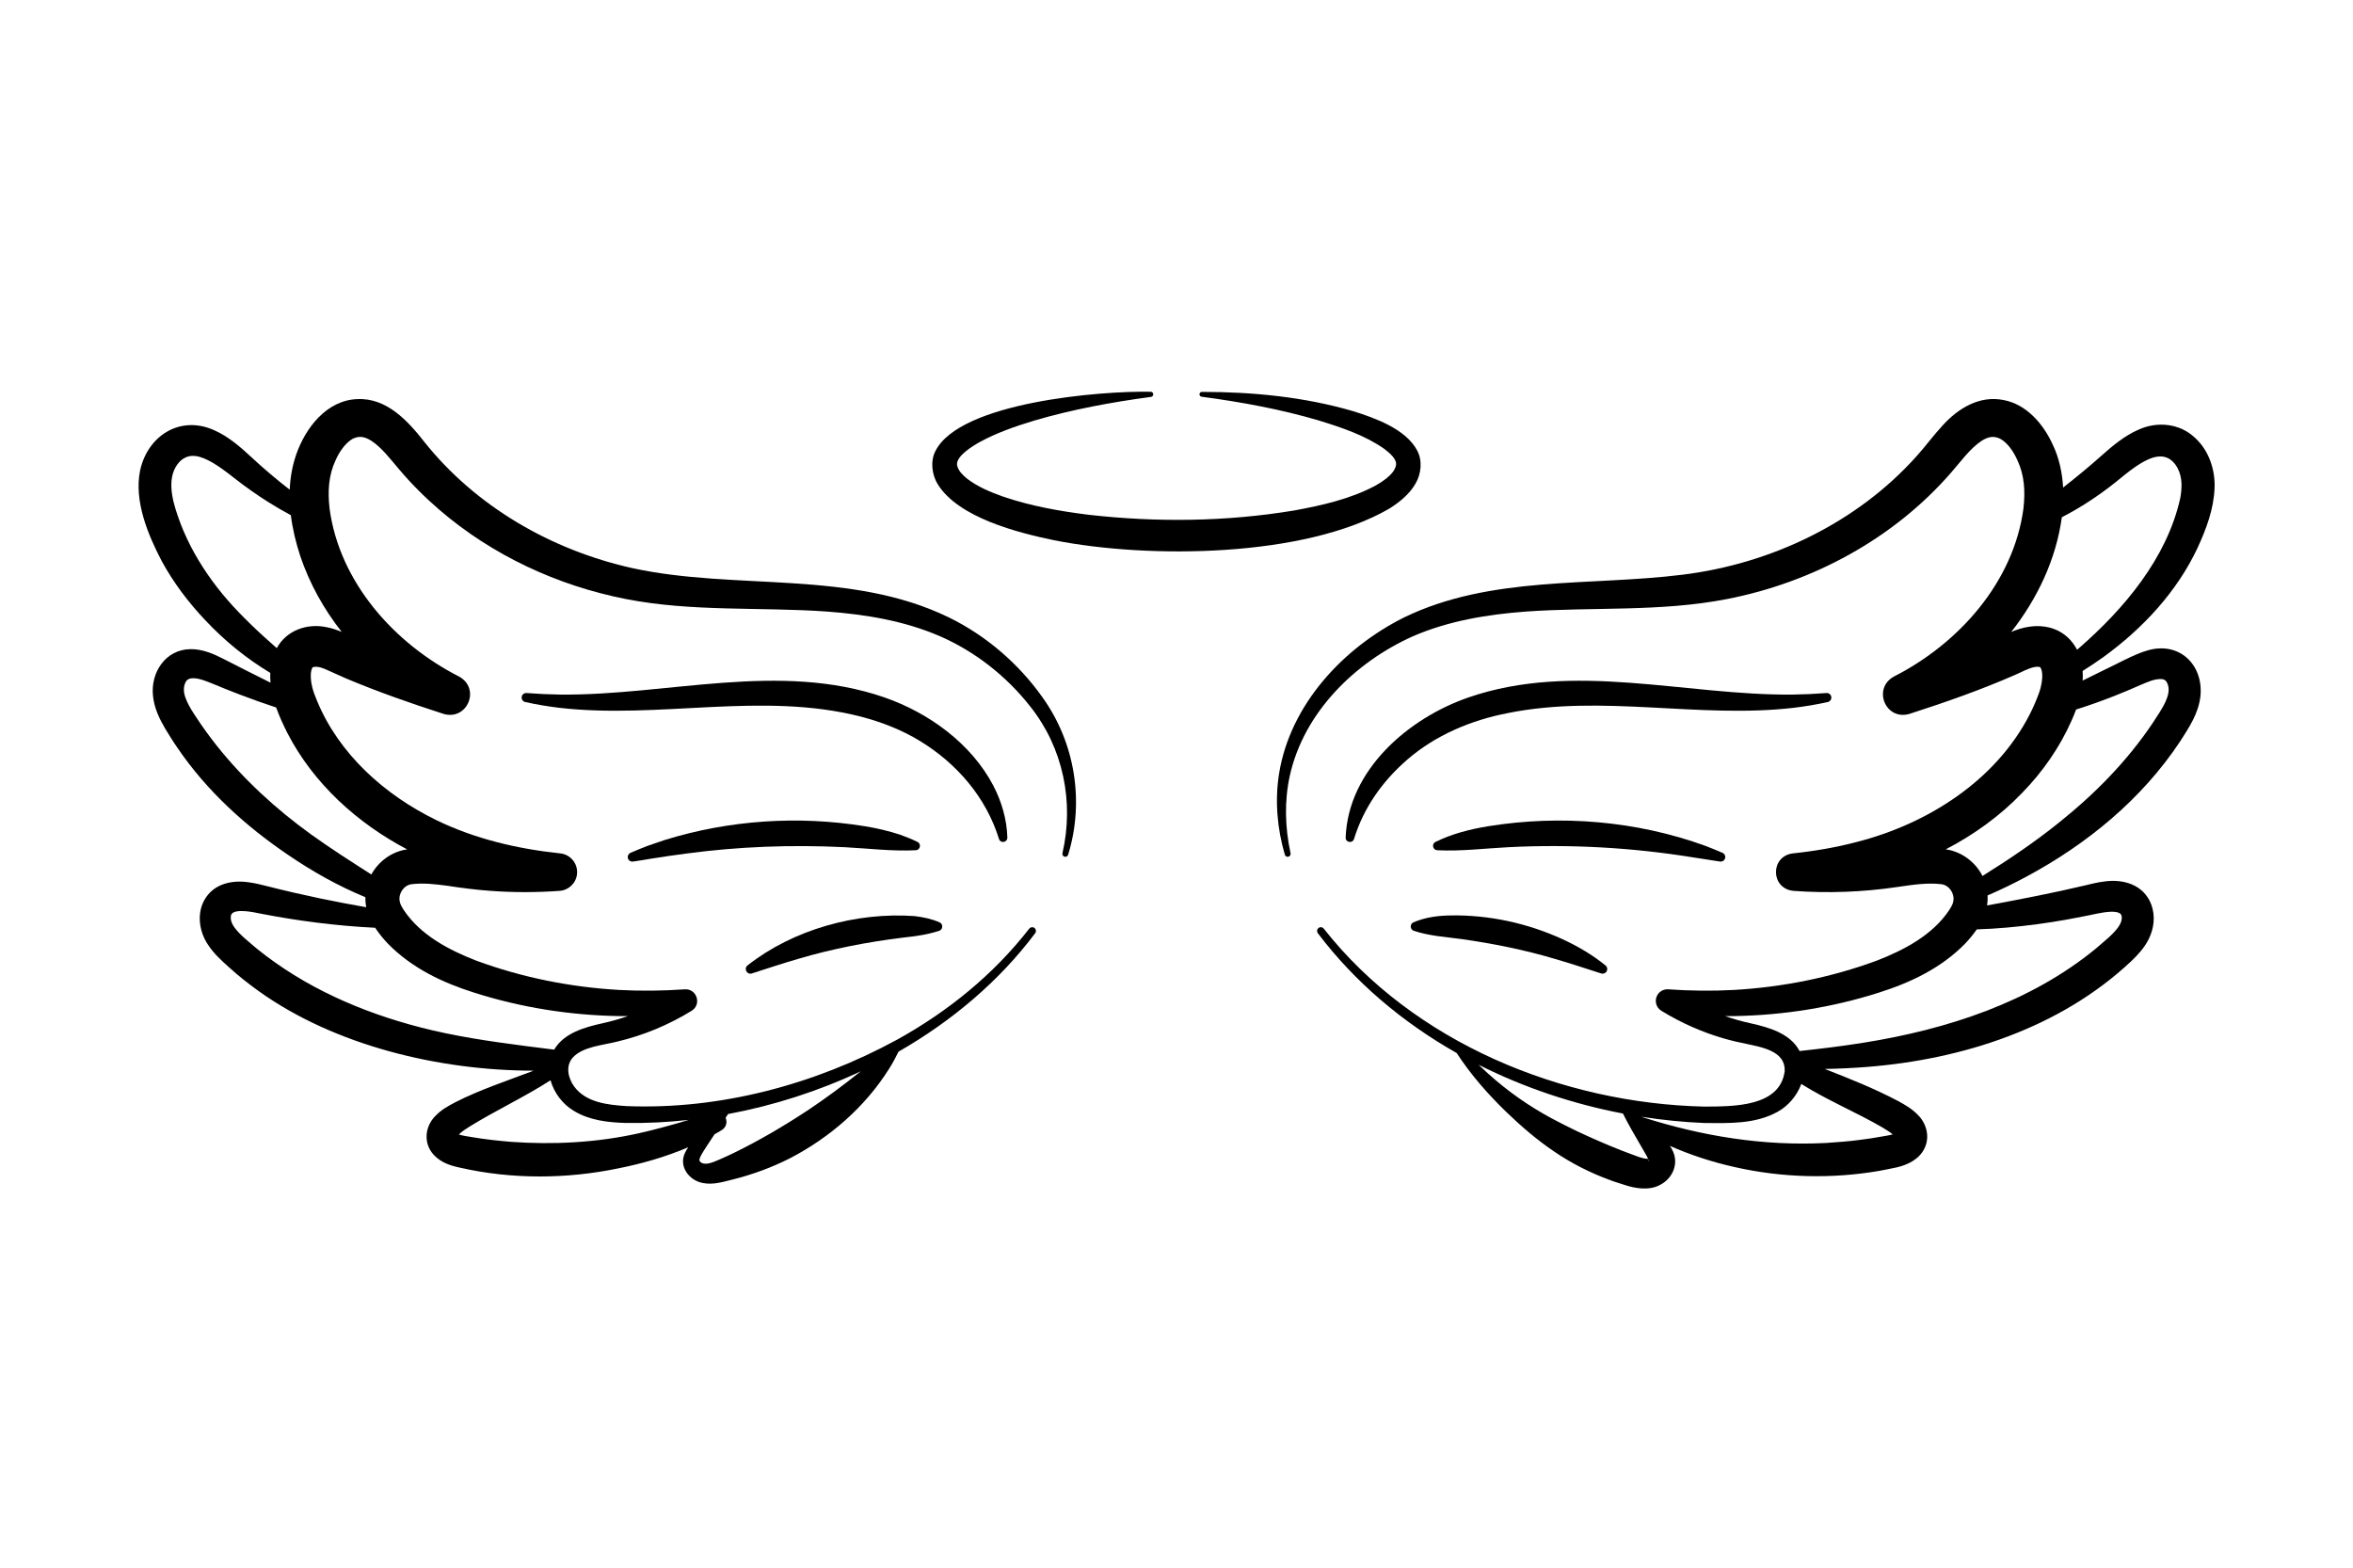
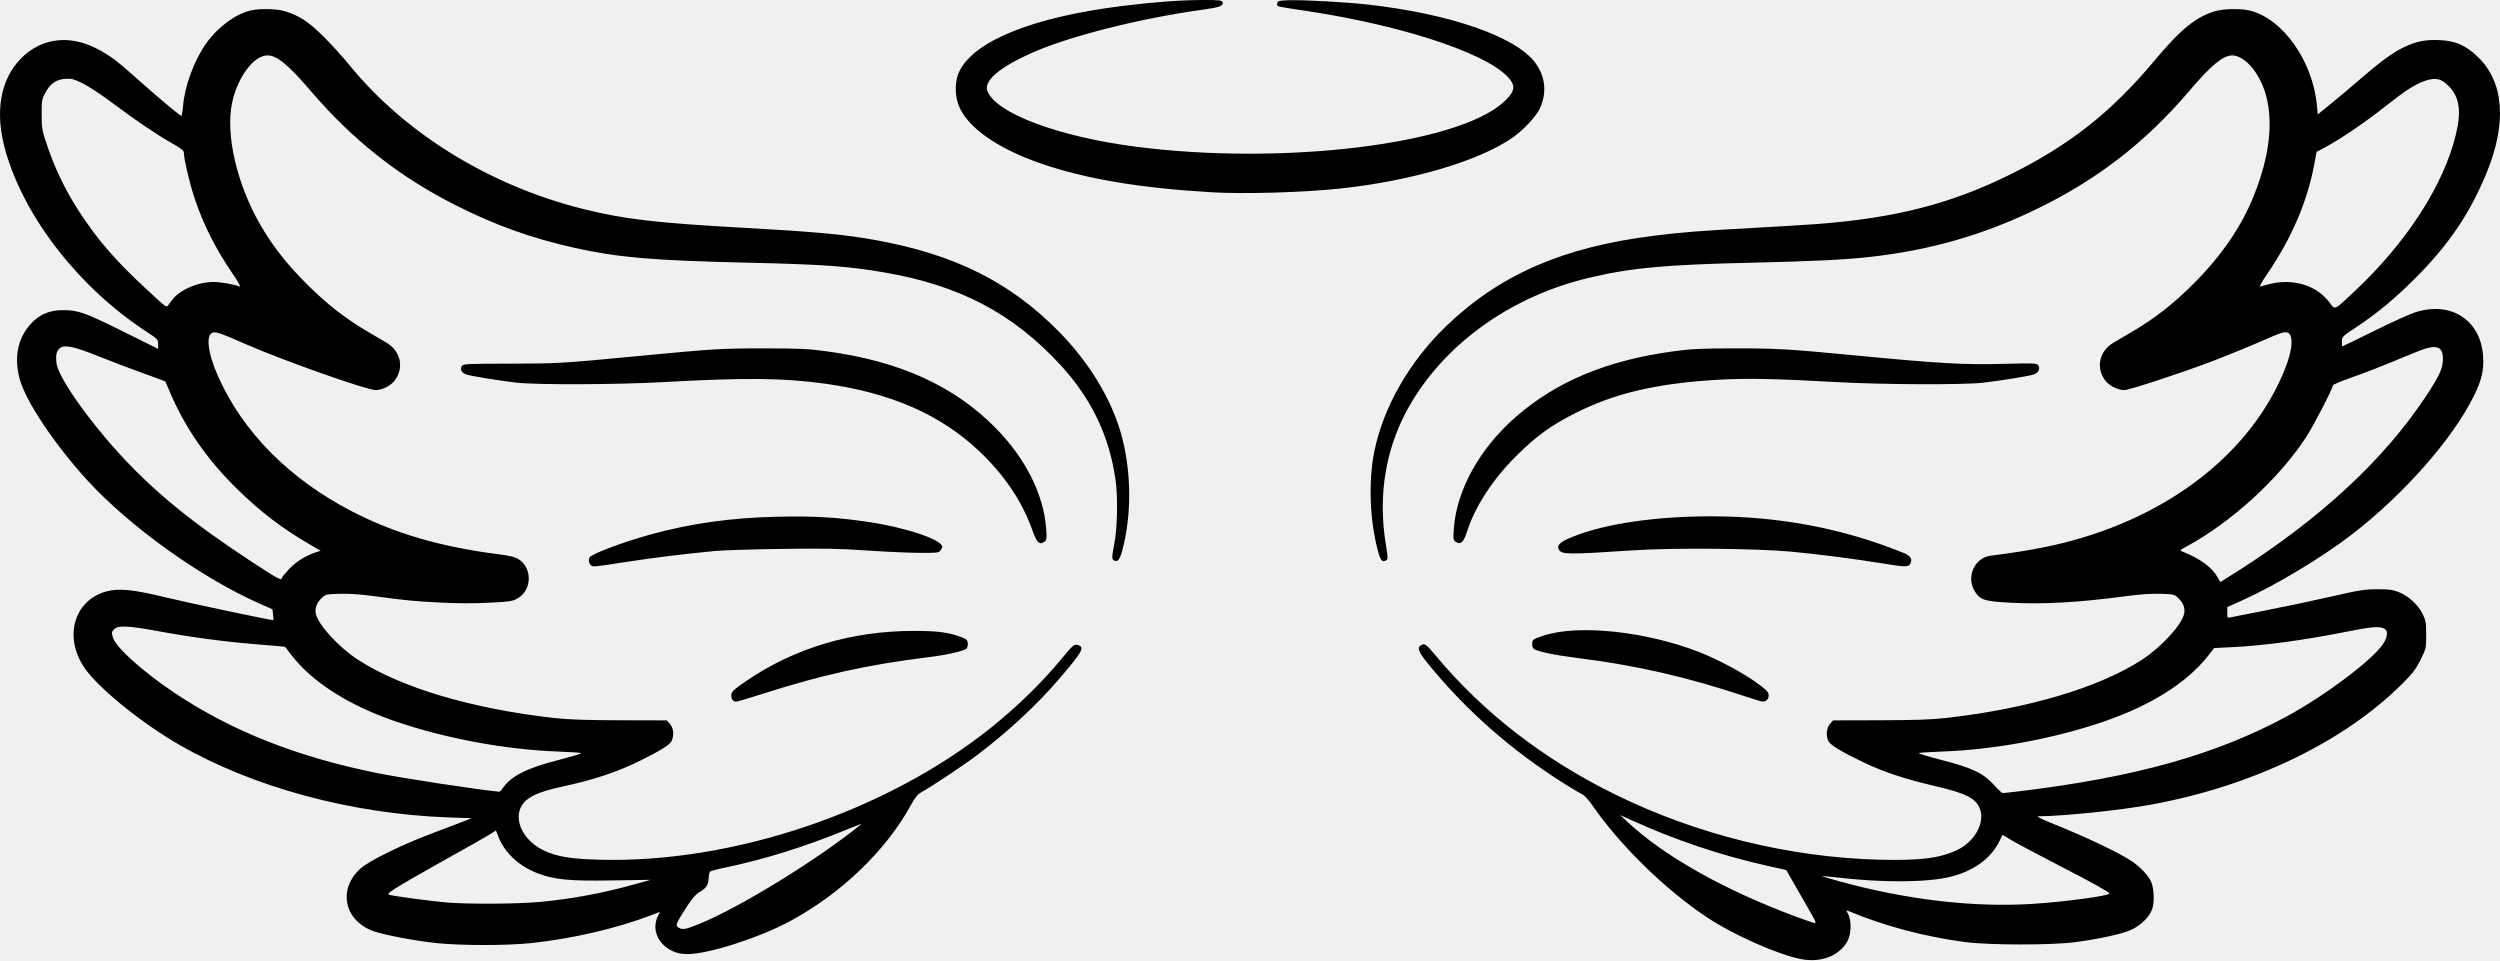
- <svg xmlns="http://www.w3.org/2000/svg" version="1.1" x="0px" y="0px" viewBox="0 0 2200 1466" style="enable-background:new 0 0 2200 1466;" xml:space="preserve">
-   <g id="background">
-     <rect style="fill:#FFFFFF;" width="2200" height="1466" />
-   </g>
-   <g id="Objects">
-     <g>
-       <path d="M887.124,577.254c-92.45-44.876-198.643-24.893-295.997-46.079c-75.612-16.847-146.446-57.628-194.665-118.359    c-15.22-19.354-35.064-41.101-62.657-39.644c-28.677,1.198-48.388,27.214-56.941,52.075c-3.674,10.686-5.53,21.634-5.986,32.62    c-12.399-9.611-24.365-19.749-35.857-30.425c-10.015-9.328-21.605-19.491-35.081-25.339    c-31.581-14.005-61.848,5.238-68.929,37.759c-5.88,28.496,7.305,60.086,20.169,84.699c10.963,20.18,24.958,38.644,40.708,55.293    c17.901,19.092,38.385,35.817,60.814,49.289c-0.123,3.053-0.04,6.114,0.228,9.152c-13.551-6.7-31.103-15.626-43.511-21.972    c-9.272-4.813-20.137-9.567-31.241-9.357c-23.305,0.122-37.518,21.828-35.14,43.644c1.125,11.4,6.055,21.529,11.423,30.683    c3.51,5.797,7.421,12.156,11.303,17.684c27.275,40.305,63.918,73.501,103.725,100.432c22.667,15.451,46.736,29.026,72.112,39.457    c-0.053,3.144,0.213,6.295,0.794,9.385c-14.341-2.519-28.639-5.216-42.903-8.189c-16.372-3.432-32.647-7.146-48.845-11.269    c-5.961-1.484-11.737-3.039-17.962-3.826c-14.585-2.224-31.136,0.744-40.141,14.186c-8.958,13.218-6.769,31.122,1.752,43.88    c5.5,8.528,12.589,14.91,19.9,21.443c8.418,7.766,18.372,15.499,27.665,22.213c71.261,50.943,168.591,74.303,257.042,74.398    c-0.814,0.307-1.625,0.62-2.439,0.925c-23.094,8.76-48.43,17.195-70.508,28.457c-6.92,3.629-13.362,7.118-18.989,13.04    c-9.687,9.807-11.276,25.219-1.727,35.944c7.012,7.608,15.447,10.289,24.706,12.286c48.622,11.055,99.661,10.746,148.409,0.636    c22.193-4.42,44.283-10.781,65.188-19.723c-1.078,1.487-2.146,3.178-3.088,5.205c-6.105,12.745,3.8,25.88,16.699,28.259    c9.522,1.876,18.622-0.983,27.454-3.159c18.709-4.653,37.193-11.392,54.36-20.163c37.079-19.342,69.931-47.839,92.224-83.351    c3.322-5.146,6.19-10.603,8.884-16.12c49.908-28.603,94.169-65.881,127.818-110.819c1.132-1.522,0.847-3.681-0.658-4.85    c-1.525-1.185-3.722-0.91-4.907,0.615c-33.292,42.9-76.265,77.68-123.669,103.877c-76.804,41.817-165.122,65.508-252.74,62.065    c-17.65-1.149-37.971-3.277-49.063-18.284c-5.798-8.019-8.206-19.227-1.443-26.963c9.419-10.493,28.217-11.594,41.94-15.144    c24.416-5.778,47.827-15.54,69.214-28.678c9.73-5.887,5.045-20.824-6.271-20.125c-20.516,1.425-41.09,1.694-61.57,0.573    c-45.455-2.608-90.532-11.619-133.237-27.315c-25.779-9.99-52.344-23.963-67.883-47.248c-1.605-2.607-3.462-5.353-3.92-8.417    c-1.304-7.117,3.756-14.849,11.041-15.876c11.17-1.38,22.419-0.027,33.689,1.49c13.172,1.991,26.608,3.779,39.891,4.691    c21.612,1.629,43.347,1.602,64.976,0.032c8.333-0.598,15.302-7.088,16.211-15.687c1.04-9.75-6.14-18.481-15.903-19.36    c-40.122-4.273-79.609-13.527-115.868-31.193c-48.019-23.473-90.693-61.497-111.278-111.394c-1.656-4.052-3.314-8.124-4.411-12.37    c-1.445-5.567-2.289-13.813-0.234-18.181c0.273-0.589,0.455-0.711,0.508-0.778c0.044-0.072,0.132-0.081,0.513-0.275    c4.983-1.219,11.001,1.79,15.685,3.909c3.996,1.886,11.138,5.06,15.107,6.754c29.977,12.574,60.295,23.219,91.193,33.145    c22.121,6.404,34.831-23.643,14.423-34.943c-60.674-30.873-111.898-88.281-121.104-157.142c-1.799-16.171-0.961-31.05,5.7-45.241    c3.474-7.805,9.02-15.935,15.768-19.816c6.129-3.101,11.216-2.237,17.58,1.742c9.623,6.268,17.731,17.009,25.632,26.284    c11.603,13.816,24.481,26.63,38.126,38.373c49.416,42.479,110.405,70.821,174.187,83.3    c62.125,12.187,125.941,7.313,188.241,11.733c36.324,2.737,72.282,8.673,105.623,23.116    c32.904,14.381,62.205,37.473,84.318,65.698c30.693,38.549,41.133,89.232,30.061,137.162c-0.62,3.4,4.167,4.75,5.344,1.349    c15.236-49.663,6.513-104.455-23.872-146.931C952.408,620.464,922.012,594.345,887.124,577.254z M427.365,1062.616    c-0.074,0.34-0.179,0.619-0.26,0.669C426.987,1063.397,427.059,1063.101,427.365,1062.616z M755.04,1038.276    c-22.24,14.641-45.523,28.333-69.489,39.993c-3.901,1.971-8.287,3.77-12.288,5.617c-3.404,1.529-7.61,3.336-10.788,3.926    c-2.749,0.646-6.188,0.306-7.923-1.71c-0.746-0.813-0.721-1.434-0.401-2.784c1.378-4.291,5.774-10.103,8.403-14.399    c1.806-2.777,3.641-5.546,5.488-8.311c2.273-1.28,4.532-2.584,6.76-3.941c4.529-2.913,5.269-7.749,3.617-11.547    c0.769-1.156,1.525-2.316,2.287-3.474c42.523-7.939,84.612-21.415,124.125-39.992    C788.71,1014.55,772.212,1026.849,755.04,1038.276z M536.621,1038.701c14.64,8.961,32.181,10.794,48.614,11.281    c19.441,0.286,39.136-0.697,58.87-2.888c-15.606,4.692-31.249,9.027-47.139,12.589c-39.135,8.678-79.682,10.81-119.459,7.914    c-11.824-1.037-23.939-2.278-35.653-4.306c-4.834-0.857-9.115-1.283-12.861-2.565c2.79-2.794,6.724-5.251,10.001-7.348    c24.152-14.966,51.489-27.707,75.758-43.318C517.992,1021.881,526.26,1032.628,536.621,1038.701z M443.425,928.143    c43.436,13.821,88.925,21.053,134.428,21.881c3.088,0.042,6.175,0.048,9.261,0.034c-7.943,2.735-16.05,5.017-24.283,6.816    c-16.001,3.567-35.647,8.989-44.682,24.542c-9.539-1.208-27.452-3.476-27.452-3.476c-32.855-4.294-65.732-9.075-97.806-17.384    c-55.595-14.384-108.275-37.628-152.658-73.475c-7.273-6.316-15.664-12.542-21.275-20.26c-0.953-1.408-1.729-2.717-2.323-4.251    c-1.049-2.571-1.049-5.479-0.623-6.819c1.31-4.453,9.372-4.057,13.653-3.781c4.797,0.337,10.421,1.581,15.261,2.519    c16.84,3.242,33.795,5.998,50.808,8.114c18.269,2.31,36.632,3.97,55.025,4.857c3.604,5.448,7.797,10.552,12.196,15.136    C385.204,905.235,413.784,918.784,443.425,928.143z M380.698,794.192c-0.693,0.103-1.385,0.207-2.076,0.327    c-13.232,2.416-24.994,11.358-31.424,23.113c-19.015-12.171-37.865-24.17-56.213-37.349c-33.064-23.812-63.604-51.9-88.662-83.496    c-6.435-8.225-12.931-16.992-18.613-25.777c-3.214-4.732-6.737-10.32-8.883-15.127c-2.394-5.385-3.724-10.165-2.323-15.548    c1.008-2.984,1.864-4.44,4.086-5.514c6.352-2.334,15.569,1.887,22.143,4.407c8.296,3.449,16.606,6.861,25.017,10.021    c11.19,4.281,22.845,8.452,34.468,12.262c2.941,8.266,6.665,16.303,10.59,24.086C293.153,732.684,334.119,769.7,380.698,794.192z     M319.503,590.86c-4.516-1.898-9.138-3.523-14.195-4.45c-18.185-3.857-37.404,2.934-46.54,19.594    c-8.366-7.34-16.573-14.735-24.508-22.464c-7.371-7.199-14.81-14.772-21.55-22.575c-13.401-15.357-25.286-32.545-34.614-50.631    c-4.503-8.935-8.664-18.297-11.802-27.779c-5.683-16.075-11.103-37.855,2.042-51.28c9.075-8.573,19.583-4.878,30.535,1.377    c6.479,3.781,12.981,8.76,19.748,14.018c10.503,8.294,21.505,16.025,32.828,23.164c6.704,4.163,13.533,8.142,20.486,11.878    c1.608,12.999,4.766,25.826,8.774,38.106C289.416,545.669,302.769,569.558,319.503,590.86z" />
-       <path d="M934.031,784.426c1.413,4.438,7.845,3.367,7.825-1.258c-0.424-16.726-5.25-33.304-12.891-48.166    c-20.647-39.639-60.358-68.433-102.003-82.913c-98.458-33.971-202.518-1.683-303.281-2.658    c-10.451-0.155-20.899-0.636-31.364-1.448c-2.08-0.163-4.018,1.224-4.487,3.319c-0.514,2.297,0.931,4.576,3.229,5.091    c10.495,2.349,21.133,4.106,31.828,5.398c93.851,10.844,189.516-15.469,282.055,8.264c19.38,5.096,38.184,12.341,55.294,22.831    C894.565,713.835,921.915,745.373,934.031,784.426z" />
-       <path d="M789.56,792.121c21.978,1.138,44.61,3.963,66.654,2.846c4.243-0.143,5.396-5.894,1.669-7.748    c-5.227-2.58-10.594-4.719-16.02-6.67c-10.889-3.632-22.073-6.209-33.4-8.039c-62.142-10.078-126.792-5.75-186.923,12.867    c-4.074,1.336-12.15,4.094-16.195,5.546c-5.322,2.077-10.611,4.21-15.839,6.468c-1.724,0.745-2.816,2.574-2.543,4.524    c0.328,2.396,2.601,4.038,4.977,3.628c5.574-0.78,11.088-1.684,16.568-2.645c4.079-0.57,12.439-1.853,16.486-2.532    c5.514-0.693,10.997-1.459,16.461-2.263C690.604,791.497,740.067,789.687,789.56,792.121z" />
-       <path d="M702.917,910.18c14.683-4.701,28.929-9.471,43.297-13.617c32.094-9.505,64.878-15.803,98.064-19.896    c11.43-1.222,22.69-2.706,33.772-6.358c3.674-1.106,3.97-6.398,0.431-7.914c-7.491-3.283-15.351-4.87-23.375-5.854    c-54.266-3.86-113.319,12.372-156.24,46.162C695.186,905.752,698.423,911.586,702.917,910.18z" />
-       <path d="M2054.794,511.976c8.089-17.628,15.014-35.946,15.769-55.677c0.719-17.118-5.398-35.343-18.413-47.072    c-14.164-13.373-34.97-15.411-52.309-7.66c-13.584,5.78-25.347,15.898-35.61,25c-11.457,10.232-23.228,19.862-35.259,29.272    c-0.806-14.066-3.873-28.296-10.055-40.846c-8.536-18.574-24.127-36.867-45.477-40.933c-22.723-4.643-42.689,7.845-56.96,23.559    c-9.021,9.693-15.826,19.29-24.436,28.809c-55.664,62.308-135.952,100.677-218.736,110.894    c-86.485,10.847-179.37,0.653-260.434,39.932c-57.079,28.47-106.591,81.577-116.971,146.085    c-4.067,25.493-1.693,51.554,5.393,75.796c0.404,1.369,1.804,2.226,3.223,1.924c1.49-0.318,2.44-1.783,2.122-3.273    c-5.181-23.867-5.935-48.761-0.676-72.558c13.142-59.237,60.926-106.039,115.054-130.303    c33.337-14.444,69.299-20.379,105.623-23.116c62.298-4.42,126.117,0.455,188.241-11.732    c79.818-15.559,155.458-56.301,209.115-117.919c8.993-10.24,17.903-22.843,28.83-30.037c6.353-3.944,11.447-4.841,17.58-1.742    c6.766,3.825,12.312,11.993,15.768,19.815c6.663,14.188,7.495,29.076,5.7,45.241c-9.201,68.85-60.434,126.282-121.11,157.142    c-20.206,11.062-7.973,41.345,14.43,34.943c33.454-10.797,66.478-22.315,98.742-36.438c5.824-2.445,11.858-6.06,18.025-7.34    c2.196-0.361,4.194-0.66,5.731,0.245c2.84,4.365,1.736,13.076,0.274,18.958c-0.483,1.923-1.108,3.867-1.809,5.714    c-2.443,6.656-5.364,13.35-8.602,19.663c-31.731,61.677-95.339,102.008-161.406,118.886c-19.535,5.156-39.656,8.589-60.012,10.721    c-21.106,2.783-20.785,32.85,0.582,35.022c32.439,2.378,65.11,1.161,97.273-3.613c13.6-1.967,27.701-4.248,41.283-2.601    c7.294,1.037,12.334,8.747,11.041,15.876c-0.456,3.065-2.313,5.812-3.92,8.417c-15.538,23.281-42.104,37.265-67.883,47.247    c-42.704,15.697-87.783,24.707-133.237,27.315c-20.484,1.119-41.063,0.856-61.583-0.576c-3.943-0.262-7.886,1.651-10.042,5.28    c-3.056,5.145-1.361,11.794,3.785,14.849c18.337,11.264,38.15,20.04,58.823,25.961c6.719,1.966,13.962,3.579,20.716,4.944    c14.893,3.186,36.545,6.914,35.679,25.466c-4.414,33.707-48.354,32.902-74.648,33.162    c-133.615-2.903-272.474-59.893-356.329-166.402c-3.056-3.514-8.047,0.365-5.57,4.232c34.863,46.142,79.623,83.624,129.87,112.086    c13.234,20.352,29.342,38.647,46.818,55.534c13.771,13.226,28.636,26.016,44.505,36.685c15.881,10.85,33.627,19.83,51.711,26.443    c4.382,1.725,9.323,3.12,13.826,4.61c9.902,3.305,22.63,5.514,32.821,0.244c11.917-5.773,18.277-19.733,12.33-32.02    c-0.788-1.745-1.709-3.277-2.702-4.697c19.396,8.546,39.741,15.18,60.571,19.815c44.103,9.996,90.758,11.277,135.497,3.498    c4.733-0.946,11.557-2.168,16.232-3.26c9.942-2.337,20.691-7.343,25.652-17.527c5.355-10.576,2.15-23.019-5.565-30.981    c-5.681-6.049-12.087-9.69-19.041-13.498c-22.271-11.736-45.315-20.927-68.519-29.975c13.043-0.215,26.086-0.819,39.086-1.853    c89.564-6.977,180.972-36.348,247.43-98.885c6.176-5.852,12.365-12.612,16.328-20.576c4.997-10.047,6.428-21.545,2.423-32.467    c-7.078-18.66-26.302-24.068-44.146-21.45c-6.273,0.741-12.073,2.268-18.074,3.688c-29.489,7.016-60.764,13.019-91.268,18.668    c0.464-3.094,0.613-6.235,0.45-9.357c12.395-5.346,24.566-11.242,36.451-17.646c56.497-30.333,107.695-72.263,143.508-126.28    c8.438-13.168,17.303-26.201,19.083-42.645c2.757-29.569-20.153-51.13-49.454-42.534c-12.125,3.326-30.228,13.542-41.543,18.758    c-6.379,3.155-12.77,6.291-19.156,9.456c0.178-2.971,0.188-5.966-0.032-8.987c6.571-4.101,13.019-8.419,19.32-12.921    C2003.185,587.898,2035.478,553.343,2054.794,511.976z M1884.136,589.389c-1.215,0.465-2.446,0.972-3.684,1.494    c24.436-31.104,41.933-67.844,47.305-107.232c3.455-1.782,6.876-3.63,10.253-5.558c15.54-8.851,30.318-19.18,44.12-30.547    c6.617-5.416,13.012-10.459,19.377-14.302c7.528-4.412,16.031-8.466,24.31-5.391c4.378,1.638,8.142,5.787,10.29,10.099    c4.507,8.62,4.091,18.436,2.357,27.901c-12.462,56.039-52.496,103.501-94.947,140.378c-0.499,0.434-1.006,0.864-1.507,1.297    c-4.473-8.671-11.817-15.846-21.266-19.31C1908.698,583.566,1895.569,585.158,1884.136,589.389z M1539.792,1083.484    c-3.542-0.186-7.903-1.838-11.828-3.32c-4.023-1.558-8.482-3.066-12.451-4.709c-13.634-5.281-27.552-11.491-40.769-17.663    c-7.724-3.757-16.497-8.061-23.996-12.14c-21.309-11.427-41.241-25.485-59.278-41.726c-3.063-2.747-6.075-5.562-9.065-8.405    c42.498,21.433,88.316,36.717,135.007,45.637c5.124,10.371,11.053,20.306,16.778,30.235c0,0,4.569,7.899,4.569,7.899    c0.819,1.396,1.626,2.822,2.154,4.167C1540.62,1083.445,1540.108,1083.584,1539.792,1083.484z M1541.121,1085.279    c-0.188-0.29-0.116-0.983-0.082-1.313c0.008-0.048,0.012-0.082,0.018-0.122c0.151,0.425,0.274,0.842,0.351,1.244    C1541.466,1085.569,1541.251,1085.596,1541.121,1085.279z M1772.182,1063.569c-0.033-0.069-0.044-0.152-0.072-0.225    C1772.276,1063.625,1772.29,1063.741,1772.182,1063.569z M1769.101,1060.243c0.165,0.136,0.318,0.271,0.475,0.406    c-0.244,0.073-0.49,0.146-0.752,0.216c-2.433,0.707-6.94,1.309-10.753,2.019c-5.468,1.085-12.211,1.979-17.736,2.709    c-9.797,1.448-22.884,2.392-32.78,3.075c-58.662,3.059-116.248-6.302-172.411-24.3c-0.061-0.055-0.123-0.109-0.184-0.164    c19.563,3.058,39.224,5.009,58.805,5.826c23.016,0.129,47.354,1.133,68.334-10.549c9.928-5.467,18.101-15.106,22.061-25.998    c24.539,15.439,51.431,26.439,76.259,40.927C1763.225,1056.122,1766.688,1058.209,1769.101,1060.243z M1961.437,854.089    c5.338-1.006,18.507-3.584,21.798,1.1c1.577,3.599-0.288,8.242-2.518,11.419c-5.52,7.728-13.931,13.918-21.107,20.284    c-61.463,50.505-139.451,75.613-217.12,88.027c-19.909,3.192-39.871,5.625-59.93,7.792c-8.679-16.532-28.953-22.182-45.39-25.837    c-8.231-1.799-16.337-4.081-24.279-6.816c3.085,0.014,6.171,0.008,9.257-0.034c45.503-0.828,90.991-8.061,134.428-21.881    c29.638-9.361,58.223-22.906,80.468-45.547c3.988-4.157,7.818-8.734,11.185-13.612c18.832-0.595,37.618-2.333,56.296-4.826    C1923.626,861.673,1942.582,858.026,1961.437,854.089z M1976.894,650.707c8.368-3.283,16.643-6.798,24.861-10.435    c6.585-2.74,12.358-5.537,19.097-5.373c3.549,0.341,4.885,1.866,6.178,5.593c1.445,5.241,0.122,9.937-2.176,15.255    c-2.914,6.598-8.142,14.112-12.243,20.445c-23.87,35.525-53.857,66.041-87.616,92.997c-22.461,18.103-46.541,34.346-71.421,49.852    c-6.554-13.11-19.739-22.904-34.327-24.895c26.432-13.763,50.795-31.285,71.551-52.93c19.018-19.531,34.974-42.347,46.031-67.385    c1.532-3.434,2.97-6.916,4.272-10.438C1953.199,659.625,1965.157,655.304,1976.894,650.707z" />
-       <path d="M1677.112,661.792c10.694-1.292,21.333-3.049,31.828-5.398c2.037-0.454,3.484-2.347,3.319-4.488    c-0.181-2.347-2.231-4.103-4.578-3.921c-10.465,0.81-20.912,1.293-31.363,1.447c-100.781,0.976-204.809-31.312-303.281,2.658    c-56.383,19.482-112.497,67.781-114.893,131.079c-0.079,4.703,6.501,5.584,7.814,1.294c9.128-29.542,26.727-54.174,49.593-74.031    c26.575-23.105,59.936-37.086,94.308-43.714C1498.094,648.916,1588.158,672.12,1677.112,661.792z" />
-       <path d="M1608.06,805.542c1.904,0.33,3.866-0.665,4.667-2.523c0.938-2.171-0.062-4.691-2.233-5.629    c-5.228-2.258-10.517-4.392-15.839-6.468c-64.552-23.436-135.378-29.324-203.118-18.412c-17.025,2.792-33.872,7.041-49.42,14.709    c-3.828,1.897-2.469,7.601,1.67,7.748c22.06,1.116,44.678-1.708,66.654-2.846c57.778-2.937,115.649,0.318,172.783,9.567    C1591.241,802.77,1600.064,804.445,1608.06,805.542z" />
-       <path d="M1460.738,878.056c-32.44-14.806-68.257-22.672-103.965-22.137c-12.028,0.157-24.098,1.657-35.255,6.477    c-3.538,1.494-3.242,6.795,0.431,7.914c14.434,4.847,29.919,5.732,44.841,7.763c29.463,4.24,58.42,9.977,86.995,18.491    c14.361,4.145,28.599,8.912,43.276,13.61c1.649,0.54,3.535,0.043,4.696-1.383c1.509-1.853,1.229-4.579-0.624-6.087    C1488.86,892.713,1475.109,884.704,1460.738,878.056z" />
-       <path d="M1323.409,452.276c5.448-9.096,6.735-21.726,1.563-31.166c-10.661-20.09-39.575-30.327-59.897-36.691    c-45.821-13.351-93.793-18.004-141.328-18.005c-2.778,0.045-3.057,4.118-0.282,4.512c36.983,4.95,73.901,11.704,109.579,22.212    c21.257,6.585,43.145,13.808,61.284,26.603c4.647,3.619,12.039,9.47,10.885,15.337c-1.162,5.2-4.692,8.648-9.16,12.388    c-2.97,2.356-6.356,4.572-10.004,6.577c-23.263,12.459-50.188,18.56-76.209,23.286c-63.363,10.5-128.429,11.219-192.199,3.961    c-26.91-3.355-53.974-8.167-79.604-16.904c-12.15-4.308-23.88-9.2-33.811-16.812c-4.409-3.638-7.8-6.985-9.238-11.957    c-0.029-0.196-0.105-0.593-0.15-0.785c-0.011-0.195-0.055-0.586-0.083-0.778c0.079-8.171,14.304-16.811,21.433-20.834    c15.679-8.533,33.187-14.65,50.469-19.861c35.657-10.532,72.57-17.297,109.538-22.271c2.906-0.419,2.689-4.717-0.302-4.79    c-47.243-0.975-178.097,9.87-201.195,55.247c-5.168,9.609-3.256,22.702,2.056,31.204c19.369,31.259,74.683,45.3,108.588,52.341    c88.226,17.545,234.52,16.365,313.479-29.454C1308.237,469.734,1317.653,462.298,1323.409,452.276z" />
-     </g>
+ <svg xmlns="http://www.w3.org/2000/svg" version="1.1" id="svg140" width="1941.654" height="745.707" viewBox="0 0 1941.654 745.707">
+   <defs id="defs144" />
+   <g id="g146" transform="translate(-129.1817,-366)">
+     <path style="fill:#000000" d="m 1528.625,1111.008 c -17.895,-3.222 -53.195,-18.858 -74.125,-32.833 -32.209,-21.505 -67.096,-55.619 -88.408,-86.449 -2.823,-4.083 -6.281,-7.947 -7.685,-8.587 -1.404,-0.64 -7.357,-4.161 -13.23,-7.826 -41.81,-26.091 -78.258,-58.23 -108.09,-95.314 -6.354,-7.898 -7.397,-11.229 -4.074,-13.007 2.741,-1.467 3.865,-0.654 11.074,8.007 36.879,44.308 83.791,80.643 139.413,107.984 63.556,31.24 135.082,48.891 205.5,50.712 31.558,0.816 47.181,-1.178 60.685,-7.748 13.277,-6.46 21.244,-21.067 17.252,-31.633 -3.147,-8.33 -10.828,-12.228 -35.31,-17.923 -23.234,-5.404 -39.222,-10.711 -55.144,-18.303 -17.082,-8.145 -25.889,-13.492 -27.291,-16.569 -2.003,-4.397 -1.478,-10.076 1.223,-13.215 l 2.414,-2.806 36.336,-0.091 c 26.914,-0.067 40.226,-0.527 51.336,-1.773 63.438,-7.112 118.939,-23.596 152.211,-45.207 15.28,-9.925 31.261,-27.432 32.87,-36.01 0.799,-4.259 -0.769,-8.266 -4.717,-12.052 -2.853,-2.736 -3.481,-2.883 -13.677,-3.196 -7.041,-0.216 -16.097,0.4 -26.545,1.806 -36.553,4.92 -64.196,6.488 -90.282,5.119 -19.559,-1.026 -22.996,-2.08 -27.121,-8.313 -7.397,-11.177 -0.8,-26.577 12.085,-28.214 17.869,-2.27 29.225,-4.072 42.009,-6.666 83.795,-17.005 150.725,-63.69 181.218,-126.403 8.71,-17.913 12.094,-31.262 9.569,-37.75 -1.424,-3.661 -4.603,-3.577 -13.62,0.361 -16.883,7.373 -34.044,14.445 -47.5,19.572 -23.665,9.018 -64.23,22.318 -67.999,22.294 -4.758,-0.03 -11.033,-3.038 -14.207,-6.81 -8.086,-9.61 -5.522,-23.263 5.608,-29.865 2.253,-1.337 9.153,-5.4 15.333,-9.029 17.031,-10.002 31.284,-21.166 46.869,-36.708 21.735,-21.675 37.154,-44.094 46.896,-68.184 16.871,-41.722 16.548,-77.298 -0.906,-99.5 -4.552,-5.79 -11.082,-9.902 -15.661,-9.86 -7.25,0.065 -16.289,7.519 -33.205,27.382 -34.453,40.455 -72.216,69.576 -120.097,92.613 -40.82,19.64 -81.147,31.188 -127.132,36.406 -20.189,2.291 -44.216,3.489 -92,4.586 -68.786,1.579 -94.778,4.004 -127.874,11.927 -58.449,13.992 -108.558,49.096 -136.784,95.825 -20.004,33.118 -26.945,71.345 -20.257,111.561 1.559,9.374 1.607,10.944 0.357,11.735 -3.272,2.07 -4.665,0.348 -6.95,-8.586 -6.071,-23.736 -7.007,-53.268 -2.407,-75.93 7.02,-34.581 27.528,-70.219 56.189,-97.642 41.526,-39.731 90.536,-61.01 160.736,-69.785 21.961,-2.745 35.137,-3.784 77.489,-6.109 20.075,-1.102 42.575,-2.473 50,-3.046 60.61,-4.679 103.555,-15.729 149.5,-38.469 45.911,-22.723 78.52,-48.428 111.624,-87.989 20.889,-24.964 32.485,-34.4 47.808,-38.904 6.151,-1.808 19.305,-2.069 26.041,-0.517 25.816,5.949 49.417,38.983 52.642,73.684 l 0.661,7.112 10.014,-8.109 c 5.508,-4.46 15.458,-12.84 22.112,-18.621 16.163,-14.043 26.259,-21.42 34.918,-25.515 9.786,-4.627 16.562,-5.961 27.781,-5.469 12.213,0.536 20.156,4.038 29.494,13.006 20.303,19.496 22.752,51.249 6.932,89.874 -12.868,31.419 -29.237,55.683 -55.002,81.535 -16.271,16.326 -29.933,27.669 -46.751,38.815 -10.443,6.921 -10.726,7.208 -10.75,10.859 -0.014,2.062 0.172,3.75 0.412,3.75 0.24,0 11.338,-5.403 24.661,-12.007 13.323,-6.604 27.775,-13.129 32.115,-14.5 27.908,-8.816 50.826,6.241 52.523,34.507 0.641,10.671 -1.147,18.271 -7.173,30.5 -16.597,33.676 -54.893,77.039 -95.562,108.205 -22.807,17.478 -58.515,38.922 -83.748,50.295 l -12.203,5.5 -0.025,4.269 c -0.023,3.915 0.162,4.227 2.225,3.763 1.238,-0.278 13.95,-2.791 28.25,-5.583 14.3,-2.792 37.025,-7.599 50.5,-10.682 21.727,-4.971 25.745,-5.607 35.5,-5.617 9.034,-0.009 12.019,0.388 16.702,2.223 7.523,2.948 14.989,9.779 18.498,16.924 2.531,5.154 2.8,6.719 2.8,16.279 0,10.458 -0.048,10.674 -4.321,19.296 -3.506,7.075 -6.052,10.459 -13.5,17.945 -45.569,45.802 -117.299,80.382 -196.458,94.71 -24.587,4.45 -66.803,8.795 -87.221,8.975 -1.39,0.012 2.94,2.216 9.758,4.965 28.563,11.519 53.241,23.241 63.279,30.057 6.243,4.239 12.018,10.25 14.569,15.166 2.549,4.911 3.064,16.771 0.966,22.263 -2.259,5.916 -8.726,12.225 -16.071,15.679 -6.615,3.111 -24.154,6.982 -43.465,9.595 -17.876,2.418 -67.327,2.392 -85.535,-0.044 -32.117,-4.298 -62.682,-12.44 -90.851,-24.201 -1.797,-0.75 -1.798,-0.674 -0.029,2.623 2.586,4.819 2.406,15.101 -0.357,20.396 -6.036,11.566 -20.125,17.301 -35.638,14.508 z m 8.21,-33.758 c -1.821,-3.163 -7.142,-12.45 -11.823,-20.638 l -8.512,-14.888 -14.72,-3.282 c -35.631,-7.944 -71.591,-20.017 -105.28,-35.344 l -9,-4.095 5.197,4.886 c 28.665,26.949 75.521,53.334 131.803,74.218 7.15,2.653 13.595,4.84 14.323,4.859 0.858,0.023 0.158,-1.989 -1.988,-5.715 z m 171.682,-9.284 c 25.238,-1.632 59.958,-6.389 58.917,-8.073 -0.978,-1.582 -12.814,-8.137 -40.434,-22.395 -15.125,-7.807 -30.875,-16.189 -35,-18.625 l -7.5,-4.429 -2.781,5.528 c -6.571,13.062 -20.144,22.741 -37.92,27.043 -18.349,4.44 -52.186,4.631 -87.741,0.496 -6.357,-0.739 -11.674,-1.228 -11.816,-1.086 -0.142,0.142 5.708,1.903 13,3.913 52.751,14.545 104.929,20.626 151.275,17.629 z m -10.487,-87.481 c 90.046,-10.936 152.338,-28.425 207.47,-58.248 29.276,-15.836 66.311,-43.688 74.468,-56.003 3.936,-5.942 4.124,-10.869 0.467,-12.259 -4.269,-1.623 -9.729,-1.134 -28.085,2.513 -34.395,6.834 -64.836,10.947 -90.139,12.179 l -13.289,0.647 -5.04,6.334 c -16.589,20.848 -44.313,38.274 -80.77,50.766 -38.813,13.301 -85.045,21.851 -125.898,23.284 -9.507,0.334 -17.471,0.907 -17.698,1.274 -0.227,0.367 7.776,2.768 17.785,5.335 23.534,6.036 32.294,10.196 40.387,19.177 3.196,3.547 6.275,6.464 6.841,6.482 0.566,0.018 6.641,-0.649 13.5,-1.482 z m 168.62,-170.581 c 64.739,-41.28 113.478,-86.381 145.929,-135.038 11.087,-16.623 13.92,-22.746 13.921,-30.081 0,-10.316 -5.351,-11.741 -20.556,-5.472 -30.279,12.483 -38.931,15.892 -51.194,20.167 -7.562,2.637 -13.752,5.295 -13.754,5.907 -0.01,2.311 -15.087,31.483 -20.733,40.113 -21.294,32.547 -58.257,66.309 -93.115,85.051 -5.069,2.725 -5.228,2.927 -3,3.808 13.767,5.442 23.261,12.413 27.418,20.133 1.039,1.929 2.001,3.508 2.139,3.508 0.137,0 5.963,-3.643 12.945,-8.095 z m 91.449,-217.873 c 40.358,-37.91 68.892,-82.103 78.47,-121.531 4.382,-18.041 2.804,-29.039 -5.376,-37.453 -5.88,-6.049 -10.239,-7.068 -18.419,-4.306 -7.827,2.642 -14.93,7.188 -30.595,19.579 -15.389,12.173 -34.932,25.526 -46.242,31.595 l -7.564,4.059 -1.81,9.763 c -5.305,28.619 -17.664,57.466 -36.265,84.65 -4.57,6.679 -6.743,10.614 -5.623,10.183 1.004,-0.387 4.526,-1.342 7.826,-2.121 18.107,-4.279 35.922,1.251 45.684,14.18 4.82,6.384 3.242,7.065 19.914,-8.596 z M 651.493,1104.649 c -11.596,-5.4 -16.385,-17.14 -11.218,-27.498 l 1.481,-2.969 -6.628,2.552 c -26.632,10.253 -61.638,18.391 -93.506,21.737 -18.939,1.989 -54.288,1.987 -73.4,0 -16.89,-1.76 -41.465,-6.463 -49.525,-9.479 -22.47,-8.407 -27.176,-32.751 -9.385,-48.548 6.636,-5.892 31.3,-18.052 54.188,-26.715 9.35,-3.539 20.375,-7.737 24.5,-9.33 l 7.5,-2.895 -18,-0.65 c -75.298,-2.719 -151.617,-23.315 -209.126,-56.434 -29.446,-16.958 -63.017,-44.222 -73.613,-59.783 -16.199,-23.79 -8.222,-52.111 16.674,-59.194 9.713,-2.763 21.324,-1.628 46.565,4.553 17.154,4.201 83.22,18.135 83.589,17.63 0.049,-0.067 -0.105,-1.979 -0.343,-4.249 l -0.433,-4.127 -10.657,-4.739 c -45.277,-20.134 -100.451,-59.717 -133.258,-95.599 -25.011,-27.355 -47.442,-60.822 -52.263,-77.974 -4.841,-17.225 -1.776,-32.455 8.81,-43.773 6.471,-6.918 14.185,-10.22 23.995,-10.272 12.405,-0.065 17.278,1.631 46.81,16.285 l 27.75,13.77 -0.016,-3.722 c -0.015,-3.585 -0.354,-3.944 -9.191,-9.722 -51.967,-33.983 -94.195,-87.994 -109.153,-139.613 -8.737,-30.15 -4.551,-55.771 11.842,-72.474 15.737,-16.035 37.658,-18.762 59.404,-7.39 9.609,5.025 15.957,9.808 31.145,23.464 C 250.129,440.164 269,456 270.009,456 c 0.384,0 0.991,-3.463 1.348,-7.696 1.339,-15.836 8.651,-35.555 18.091,-48.783 8.986,-12.593 22.734,-22.714 34.552,-25.435 6.761,-1.557 19.908,-1.299 26.069,0.511 11.232,3.301 18.821,8.252 30.477,19.882 6.075,6.062 15.072,15.971 19.993,22.021 43.345,53.294 109.266,93.835 181.961,111.905 31.895,7.928 56.056,10.736 125.5,14.586 55.533,3.078 77.772,5.174 102,9.611 60.578,11.094 103.124,32.259 140.596,69.94 23.64,23.772 41.009,51.887 48.981,79.289 8.338,28.658 8.832,63.278 1.302,91.347 -2.026,7.551 -3.408,9.324 -6.38,8.184 -1.886,-0.724 -1.882,-2.962 0.02,-12.362 2.472,-12.217 2.992,-36.502 1.075,-50.151 -4.786,-34.07 -18.614,-63.04 -42.522,-89.085 -36.979,-40.284 -78.496,-62.133 -137.195,-72.199 -28.273,-4.849 -47.361,-6.205 -106.378,-7.557 -73.681,-1.688 -100.536,-4.008 -134.5,-11.621 -33.01,-7.398 -60.512,-17.227 -90.991,-32.519 -44.425,-22.288 -80.677,-50.813 -113.71,-89.474 -17.002,-19.898 -25.997,-27.307 -33.233,-27.372 -10.724,-0.097 -23.37,16.768 -27.624,36.84 -5.186,24.467 3.573,62.636 21.601,94.134 9.557,16.697 20.822,31.135 36.328,46.56 15.658,15.576 29.945,26.763 46.894,36.717 6.18,3.629 13.079,7.692 15.333,9.029 11.131,6.602 13.694,20.255 5.608,29.865 -3.174,3.772 -9.449,6.78 -14.207,6.81 -6.837,0.043 -72.004,-22.996 -100.999,-35.707 -18.583,-8.146 -22.038,-9.406 -24.898,-9.074 -6.396,0.743 -4.872,15.448 3.558,34.327 19.222,43.052 55.209,79.394 103.34,104.359 33.522,17.387 68.614,27.691 114.488,33.617 9.492,1.226 12.787,2.077 15.829,4.09 10.45,6.915 9.943,23.657 -0.908,30.016 -4.062,2.381 -5.761,2.649 -22.154,3.501 -11.449,0.595 -24.857,0.559 -37.755,-0.102 -21.064,-1.079 -26.218,-1.578 -52,-5.026 -10.539,-1.41 -19.648,-2.028 -26.687,-1.81 -10.195,0.315 -10.825,0.462 -13.677,3.198 -3.948,3.785 -5.516,7.792 -4.717,12.052 1.609,8.578 17.59,26.085 32.871,36.01 33.408,21.699 88.513,38.066 152.211,45.207 11.11,1.246 24.422,1.705 51.336,1.773 l 36.336,0.091 2.414,2.806 c 2.701,3.139 3.226,8.817 1.223,13.215 -1.275,2.797 -8.392,7.294 -23.309,14.724 -18.489,9.21 -36.832,15.372 -61.44,20.639 -20.446,4.376 -29.305,8.939 -32.683,16.835 -4.724,11.041 3.342,25.725 17.977,32.725 10.221,4.889 20.841,6.659 43.646,7.274 103.427,2.792 222.591,-37.438 303.911,-102.601 20.319,-16.282 39.773,-35.255 54.463,-53.116 9.21,-11.198 10.334,-12.117 13.376,-10.937 4.882,1.894 3.068,5.092 -14.716,25.937 -17.191,20.151 -39.7,41.071 -63.94,59.428 -10.129,7.671 -34.98,24.255 -42.86,28.604 -3.377,1.863 -5.125,3.928 -8.391,9.911 -19.385,35.509 -54.025,68.843 -94.001,90.458 -23.725,12.828 -63.487,25.613 -79.584,25.59 -4.965,-0.01 -8.087,-0.628 -11.766,-2.341 z M 672,1083.697 c 31.794,-12.938 91.561,-49.681 125.964,-77.436 0.845,-0.682 -3.414,0.821 -9.464,3.338 -32.64,13.584 -66.065,24.063 -96.973,30.402 -5.485,1.125 -10.385,2.457 -10.888,2.961 -0.503,0.503 -1,2.959 -1.104,5.458 -0.211,5.068 -1.96,7.565 -7.481,10.678 -2.329,1.314 -5.498,4.999 -9.203,10.703 -7.806,12.017 -9.105,14.755 -7.573,15.965 3.388,2.676 5.798,2.378 16.724,-2.068 z m -123.411,-17.216 c 25.596,-2.445 48.629,-6.75 74.021,-13.836 l 11.89,-3.318 -30.099,0.473 c -33.166,0.521 -44.351,-0.54 -57.375,-5.441 -14.81,-5.574 -26.057,-16.13 -31.013,-29.107 l -1.623,-4.25 -4.889,3.101 c -2.689,1.705 -18.64,10.747 -35.445,20.093 -16.806,9.346 -33.675,19.064 -37.486,21.596 -6.714,4.46 -6.846,4.626 -4.225,5.327 3.905,1.044 32.509,4.841 43.655,5.795 16.636,1.423 55.591,1.192 72.589,-0.432 z M 519.245,978.75 c 6.42,-9.796 18.525,-16.048 43.453,-22.442 10.009,-2.567 18.012,-4.968 17.785,-5.335 -0.227,-0.367 -8.191,-0.941 -17.698,-1.274 -41.006,-1.439 -88.309,-10.256 -127.285,-23.726 -35.586,-12.299 -63.429,-30.04 -79.615,-50.731 -2.9,-3.708 -5.299,-6.816 -5.329,-6.908 -0.031,-0.092 -9.281,-0.901 -20.556,-1.798 -25.395,-2.02 -51.401,-5.457 -77.5,-10.242 -24.114,-4.421 -31.479,-4.76 -34.645,-1.593 -2.047,2.047 -2.112,2.501 -0.922,6.5 2.287,7.689 22.959,26.274 47.567,42.765 44.359,29.727 95.517,49.971 158,62.525 19.813,3.981 74.545,12.348 94.135,14.392 0.624,0.065 1.799,-0.894 2.61,-2.132 z M 348,815.057 c 0,-0.519 2.456,-3.596 5.458,-6.838 5.381,-5.812 13.181,-10.743 20.895,-13.21 l 3.853,-1.232 -9.209,-5.385 C 348.068,776.155 331.733,763.694 314.14,746.547 289.881,722.902 272.465,697.724 260.498,669 c -1.489,-3.575 -2.834,-6.636 -2.989,-6.803 -0.155,-0.167 -7.645,-2.924 -16.645,-6.127 -9,-3.203 -24.464,-9.078 -34.364,-13.054 -20.697,-8.314 -27.809,-9.707 -31.372,-6.143 -2.095,2.095 -2.658,4.804 -2.192,10.544 0.845,10.39 22.807,42.284 48.62,70.606 27.165,29.805 56.92,54.082 104.065,84.908 C 344.602,815.34 348,817.182 348,815.057 Z M 263.772,597.871 c 6.123,-7.308 19.599,-12.882 31.084,-12.856 5.981,0.013 15.627,1.688 20.471,3.554 1.125,0.433 -1.025,-3.479 -5.595,-10.183 C 296.188,558.519 286.804,539.787 279.98,519 c -3.687,-11.23 -7.973,-29.582 -7.986,-34.192 -0.005,-1.849 -1.7,-3.268 -8.532,-7.141 -12.798,-7.256 -28.03,-17.522 -45.894,-30.929 -8.82,-6.619 -19.643,-13.799 -24.052,-15.954 -7.031,-3.437 -8.711,-3.873 -13.668,-3.544 -7.098,0.47 -11.768,3.783 -15.612,11.073 -2.528,4.795 -2.733,6.059 -2.707,16.688 0.028,11.057 0.211,12.037 4.772,25.433 5.87,17.245 14.475,34.821 24.608,50.266 14.417,21.974 27.655,37.25 51.592,59.53 15.856,14.759 16.014,14.873 17.5,12.623 0.825,-1.249 2.522,-3.49 3.772,-4.981 z m 434.279,311.689 c -0.657,-0.792 -1.05,-2.688 -0.872,-4.213 0.265,-2.284 2.339,-4.148 11.757,-10.569 C 746.436,869.211 790.741,856 838.986,856 c 18.41,0 26.707,1.071 36.569,4.72 4.302,1.592 4.984,2.228 5.246,4.89 0.172,1.745 -0.304,3.562 -1.108,4.229 -2.336,1.939 -15.38,4.843 -29.693,6.612 -47.085,5.819 -82.076,13.57 -129.116,28.6 C 710.645,908.323 701.587,911 700.756,911 c -0.831,0 -2.049,-0.648 -2.706,-1.44 z M 1485,906.98 c -45.837,-15.273 -84.883,-24.214 -131,-29.998 -17.906,-2.246 -31.185,-5.061 -33.693,-7.142 -0.807,-0.67 -1.28,-2.488 -1.108,-4.255 0.284,-2.907 0.772,-3.243 8.466,-5.824 27.096,-9.088 80.251,-3.456 121.836,12.91 13.669,5.379 33.071,15.741 43.58,23.273 7.619,5.461 9.484,7.297 9.756,9.604 0.355,3.018 -1.886,5.532 -4.777,5.357 -0.857,-0.052 -6.734,-1.818 -13.059,-3.926 z M 588.427,805.235 c -1.781,-1.22 -2.481,-4.266 -1.43,-6.229 1.482,-2.769 25.682,-11.891 47.503,-17.906 31.123,-8.578 62.452,-12.98 98,-13.769 28.004,-0.622 45.219,0.32 69.5,3.801 30.103,4.316 59,13.931 59,19.631 0,0.47 -0.64,1.728 -1.423,2.795 -1.308,1.785 -2.658,1.932 -16.75,1.825 -8.43,-0.064 -26.802,-0.909 -40.827,-1.877 -20.684,-1.428 -33.148,-1.653 -66,-1.192 -22.275,0.313 -45.45,1.04 -51.5,1.617 -23.982,2.286 -48.641,5.331 -69.799,8.617 -23.927,3.716 -24.66,3.791 -26.274,2.686 z M 1590.5,803.454 c -19.88,-3.27 -50.077,-7.14 -70.5,-9.035 -26.745,-2.482 -91.397,-3.044 -121.5,-1.056 -51.579,3.405 -56.506,3.363 -58.575,-0.502 -1.876,-3.505 1.071,-6.178 11.23,-10.192 25.433,-10.047 64.016,-15.681 107.24,-15.658 53.282,0.027 102.392,9.394 149.384,28.491 4.687,1.905 6.581,4.358 5.54,7.176 -1.476,3.993 -2.958,4.044 -22.819,0.777 z M 934.821,786.25 c -0.819,-0.963 -2.73,-5.226 -4.247,-9.475 -7.732,-21.655 -21.6,-42.141 -40.878,-60.385 -29.922,-28.318 -68.552,-45.255 -119.473,-52.38 -32.003,-4.478 -62.549,-4.796 -124.722,-1.295 -35.978,2.026 -99.457,2.296 -115,0.489 -13.637,-1.585 -33.768,-4.82 -38.692,-6.218 -3.999,-1.135 -5.566,-3.808 -3.939,-6.716 0.919,-1.641 3.64,-1.775 37.311,-1.832 37.452,-0.063 39.962,-0.212 99.82,-5.923 58.967,-5.625 64.282,-5.949 97.5,-5.937 27.437,0.01 34.348,0.328 48.47,2.237 57,7.702 99.216,26.842 131.53,59.636 23.115,23.457 37.253,51.589 39.172,77.946 0.579,7.946 0.45,9.041 -1.203,10.25 -2.467,1.804 -3.859,1.706 -5.648,-0.396 z m 324.71,0.396 c -1.653,-1.209 -1.782,-2.304 -1.203,-10.25 2.174,-29.855 20.021,-62.034 47.94,-86.438 31.795,-27.793 71.216,-44.193 122.979,-51.161 13.677,-1.841 21.168,-2.195 47.253,-2.234 31.395,-0.047 42.614,0.587 88.5,5.004 71.191,6.852 89.479,7.906 121.582,7.001 21.031,-0.592 24.244,-0.483 25.362,0.864 2.261,2.724 0.479,6.354 -3.701,7.54 -4.94,1.402 -24.981,4.63 -38.742,6.24 -15.491,1.813 -78.859,1.532 -115,-0.511 -45.994,-2.599 -68.181,-3.036 -90.5,-1.78 -47.298,2.662 -80.336,10.332 -111,25.768 -19.287,9.709 -30.839,18.093 -46.549,33.78 -18.114,18.088 -31.637,38.951 -37.938,58.53 -2.711,8.424 -5.117,10.472 -8.982,7.646 z M 1070.5,515.345 C 1014.136,512.027 972.475,505.018 937.563,492.98 902.935,481.039 879.33,464.063 873.364,446.808 870.474,438.45 870.918,427.869 874.448,421 886.665,397.223 932.237,379.126 1001.5,370.547 1026.27,367.479 1046.751,366 1064.469,366 c 11.458,0 13.689,0.248 14.199,1.578 1.102,2.871 -2.035,4.121 -14.668,5.845 -48.566,6.626 -104.154,20.634 -133.266,33.581 -25.383,11.289 -37.648,21.779 -34.681,29.663 6.5,17.268 55.059,35.476 115.448,43.288 113.574,14.693 249.007,-1.668 285.242,-34.459 7.59,-6.869 9.308,-11.012 6.535,-15.761 -11.407,-19.538 -79.158,-43.069 -158.777,-55.144 -25.636,-3.888 -23.669,-3.391 -23.312,-5.897 0.289,-2.031 0.939,-2.217 8.812,-2.511 10.992,-0.412 44.731,1.442 62,3.407 62.856,7.15 113.174,24.429 128.877,44.257 8.649,10.92 10.09,24.327 3.974,36.961 -2.767,5.716 -12.586,16.197 -20.304,21.672 -25.817,18.315 -78.5,33.96 -134.547,39.956 -28.449,3.044 -74.405,4.388 -99.5,2.911 z" id="path425" />
  </g>
</svg>
